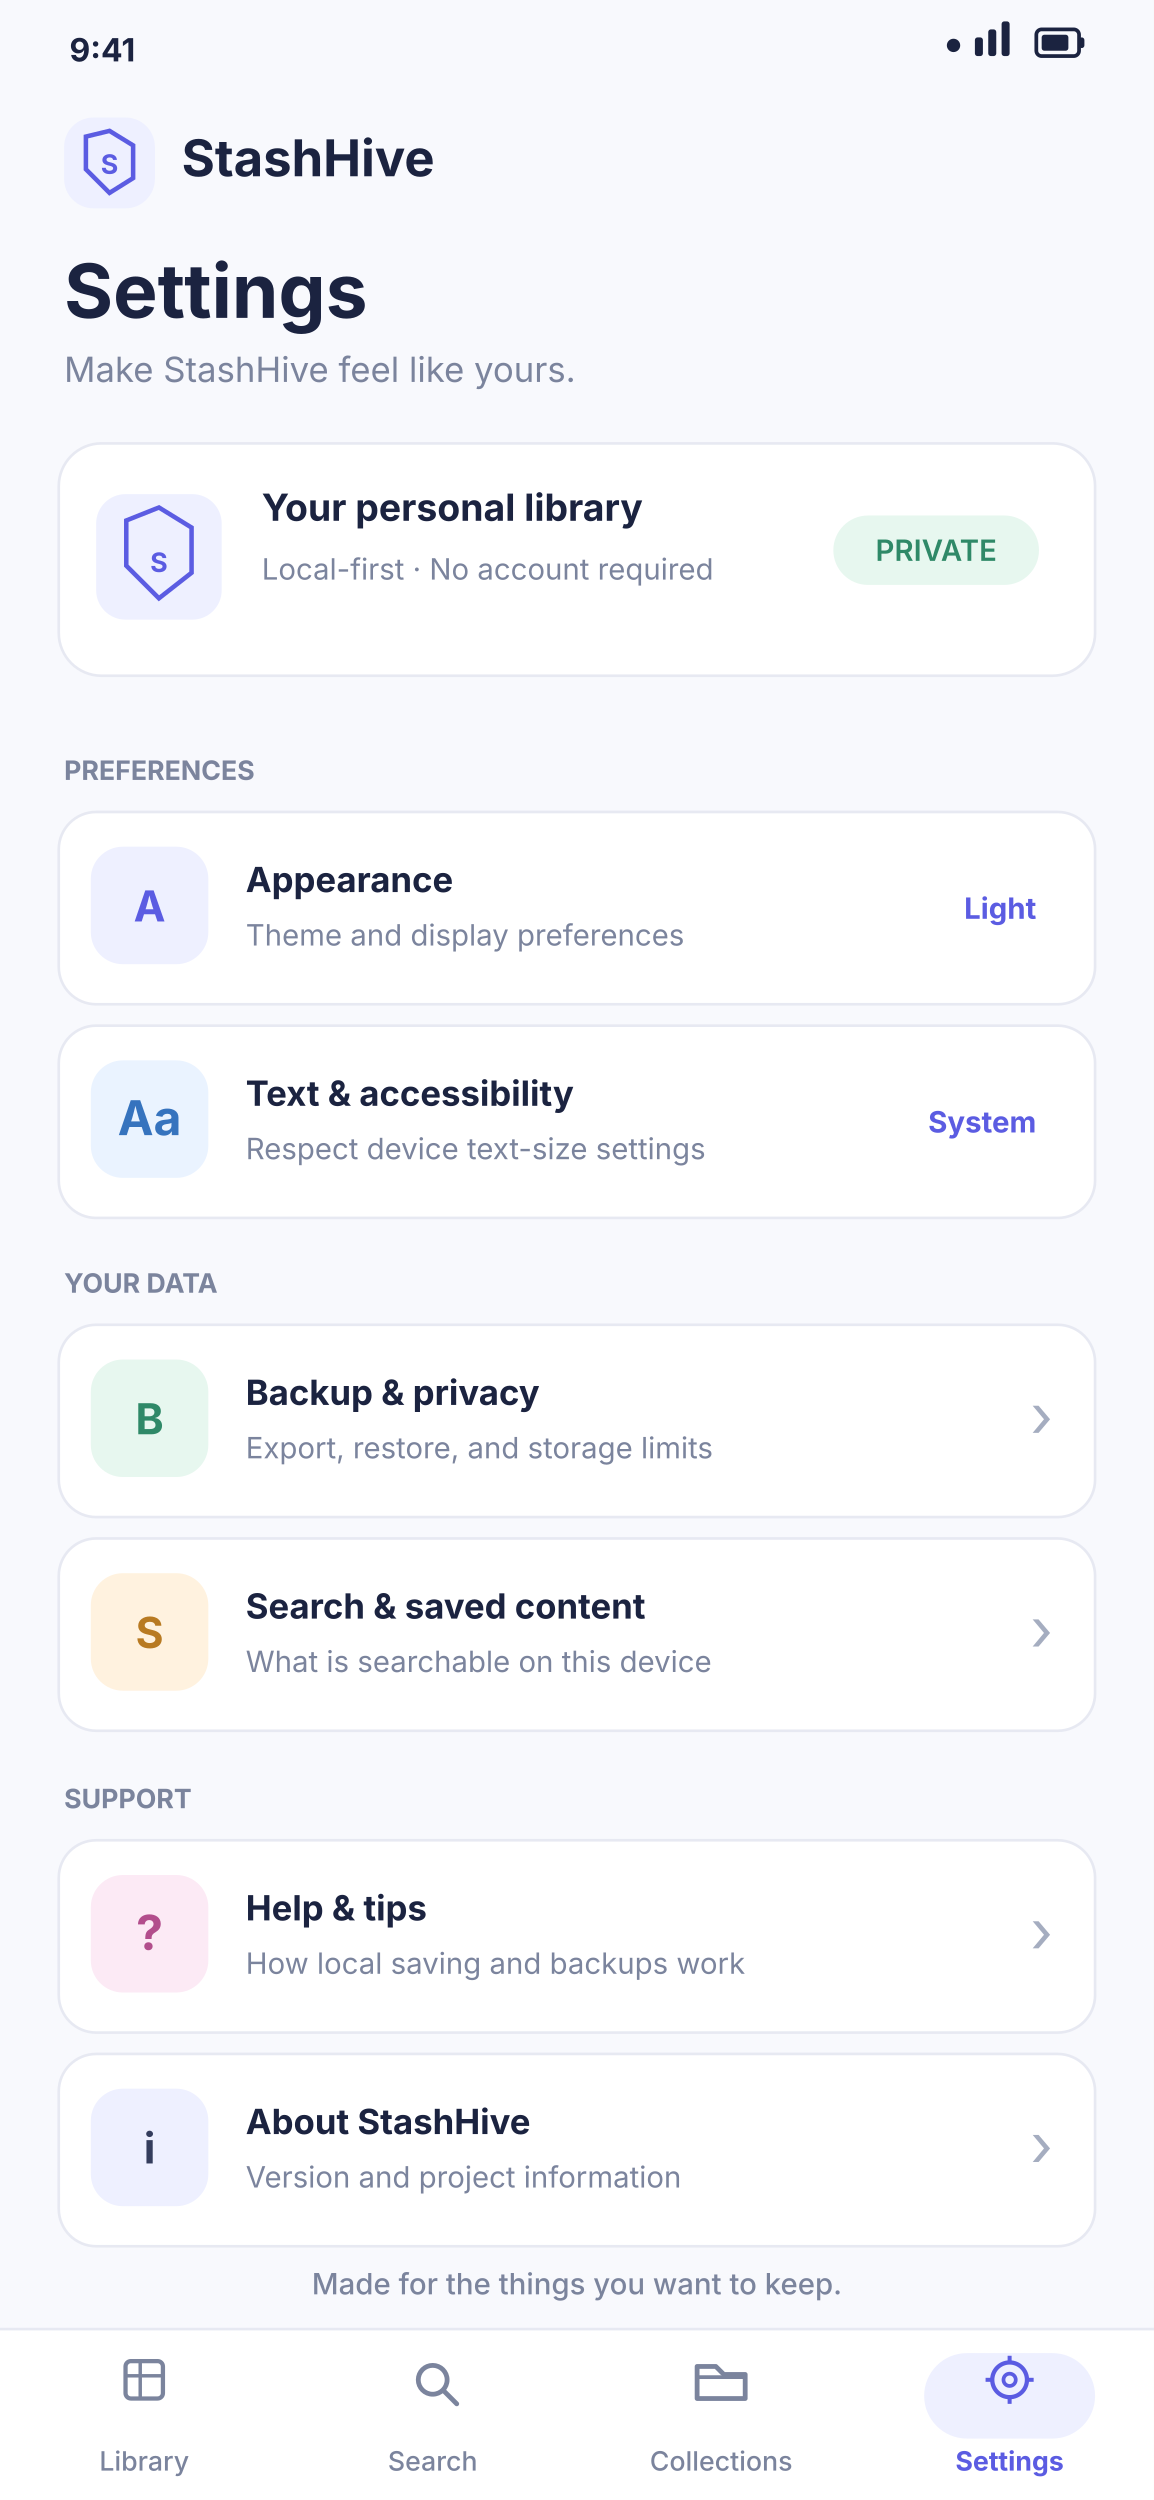
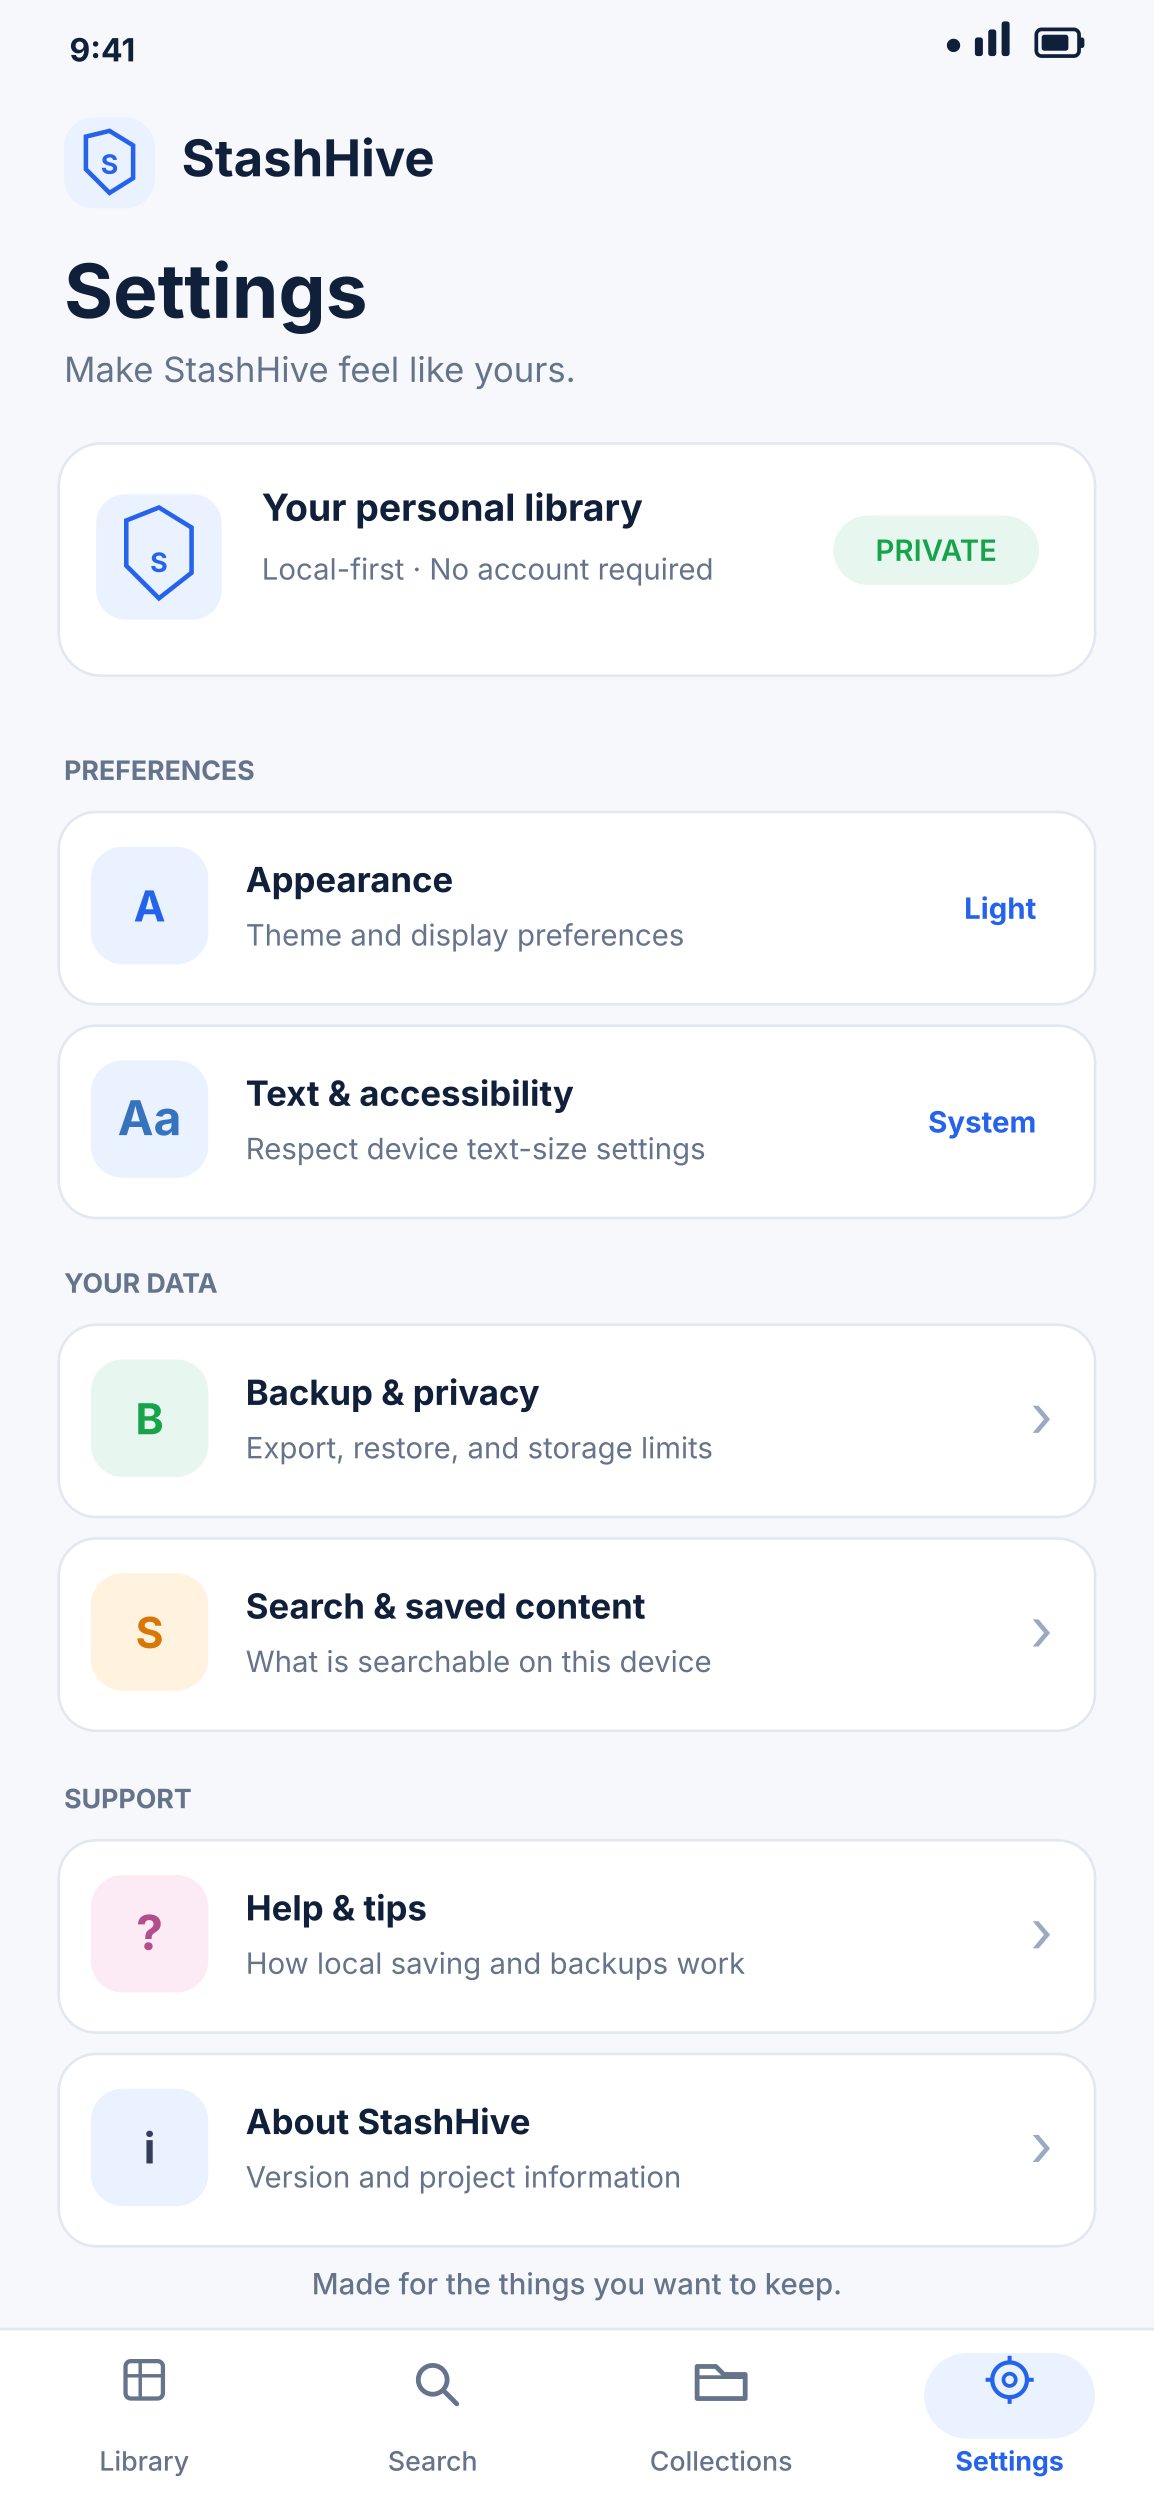
<svg xmlns="http://www.w3.org/2000/svg" width="432" height="936" viewBox="0 0 432 936">
  <defs>
    <linearGradient id="im" x1="0" y1="0" x2="1" y2="1">
-       <stop stop-color="#D4DEFF" />
+       <stop stop-color="#D6E7FD" />
      <stop offset="1" stop-color="#A9E1D7" />
    </linearGradient>
    <linearGradient id="im2" x1="0" y1="0" x2="1" y2="1">
      <stop stop-color="#FBE7D1" />
-       <stop offset="1" stop-color="#DBD9FF" />
+       <stop offset="1" stop-color="#EAF2FF" />
    </linearGradient>
  </defs>
-   <rect x="0" y="0" width="432" height="936" rx="0" fill="#F8F9FD" />
-   <text x="26" y="23" font-family="Inter,Arial,sans-serif" font-size="12" font-weight="650" fill="#1B2340" text-anchor="start">9:41</text>
-   <circle cx="357" cy="17" r="2.5" fill="#1B2340" />
-   <rect x="365" y="14" width="3" height="7" rx="1" fill="#1B2340" />
-   <rect x="370" y="11" width="3" height="10" rx="1" fill="#1B2340" />
-   <rect x="375" y="8" width="3" height="13" rx="1" fill="#1B2340" />
-   <rect x="388" y="11" width="16" height="10" rx="2" fill="none" stroke="#1B2340" stroke-width="1.4" />
-   <rect x="404" y="14" width="2" height="4" rx="1" fill="#1B2340" />
-   <rect x="390" y="13" width="10" height="6" rx="1" fill="#1B2340" />
-   <rect x="24" y="44" width="34" height="34" rx="11" fill="#EEF0FF" />
-   <path d="M41 49l8.84 5.44v12.24L41 72.22l-8.84-8.84v-12.24z" stroke="#5B5CE2" stroke-width="1.7" fill="none" />
-   <text x="41" y="65.08" font-family="Inter,Arial,sans-serif" font-size="10" font-weight="700" fill="#5B5CE2" text-anchor="middle">S</text>
-   <text x="68" y="66" font-family="Inter,Arial,sans-serif" font-size="19" font-weight="750" fill="#1B2340" text-anchor="start">StashHive</text>
-   <text x="24" y="119" font-family="Inter,Arial,sans-serif" font-size="28" font-weight="750" fill="#1B2340" text-anchor="start">Settings</text>
-   <text x="24" y="143" font-family="Inter,Arial,sans-serif" font-size="13" font-weight="400" fill="#7B849D" text-anchor="start">Make StashHive feel like yours.</text>
-   <rect x="22" y="166" width="388" height="87" rx="16" fill="#FFFFFF" stroke="#E7E9F2" stroke-width="1" />
-   <rect x="36" y="185" width="47" height="47" rx="11" fill="#EEF0FF" />
-   <path d="M59.5 190l12.22 7.52v16.92L59.5 224.01l-12.22-12.22v-16.92z" stroke="#5B5CE2" stroke-width="1.7" fill="none" />
-   <text x="59.5" y="214.14" font-family="Inter,Arial,sans-serif" font-size="10" font-weight="700" fill="#5B5CE2" text-anchor="middle">S</text>
-   <text x="98" y="195" font-family="Inter,Arial,sans-serif" font-size="14" font-weight="700" fill="#1B2340" text-anchor="start">Your personal library</text>
-   <text x="98" y="217" font-family="Inter,Arial,sans-serif" font-size="11" font-weight="400" fill="#7B849D" text-anchor="start">Local-first · No account required</text>
+   <rect x="0" y="0" width="432" height="936" rx="0" fill="#F6F8FC" />
+   <text x="26" y="23" font-family="Inter,Arial,sans-serif" font-size="12" font-weight="650" fill="#10203A" text-anchor="start">9:41</text>
+   <circle cx="357" cy="17" r="2.5" fill="#10203A" />
+   <rect x="365" y="14" width="3" height="7" rx="1" fill="#10203A" />
+   <rect x="370" y="11" width="3" height="10" rx="1" fill="#10203A" />
+   <rect x="375" y="8" width="3" height="13" rx="1" fill="#10203A" />
+   <rect x="388" y="11" width="16" height="10" rx="2" fill="none" stroke="#10203A" stroke-width="1.4" />
+   <rect x="404" y="14" width="2" height="4" rx="1" fill="#10203A" />
+   <rect x="390" y="13" width="10" height="6" rx="1" fill="#10203A" />
+   <rect x="24" y="44" width="34" height="34" rx="11" fill="#EAF2FF" />
+   <path d="M41 49l8.84 5.44v12.24L41 72.22l-8.84-8.84v-12.24z" stroke="#2563EB" stroke-width="1.7" fill="none" />
+   <text x="41" y="65.08" font-family="Inter,Arial,sans-serif" font-size="10" font-weight="700" fill="#2563EB" text-anchor="middle">S</text>
+   <text x="68" y="66" font-family="Inter,Arial,sans-serif" font-size="19" font-weight="750" fill="#10203A" text-anchor="start">StashHive</text>
+   <text x="24" y="119" font-family="Inter,Arial,sans-serif" font-size="28" font-weight="750" fill="#10203A" text-anchor="start">Settings</text>
+   <text x="24" y="143" font-family="Inter,Arial,sans-serif" font-size="13" font-weight="400" fill="#65738B" text-anchor="start">Make StashHive feel like yours.</text>
+   <rect x="22" y="166" width="388" height="87" rx="16" fill="#FFFFFF" stroke="#E3E8F0" stroke-width="1" />
+   <rect x="36" y="185" width="47" height="47" rx="11" fill="#EAF2FF" />
+   <path d="M59.5 190l12.22 7.52v16.92L59.5 224.01l-12.22-12.22v-16.92z" stroke="#2563EB" stroke-width="1.7" fill="none" />
+   <text x="59.5" y="214.14" font-family="Inter,Arial,sans-serif" font-size="10" font-weight="700" fill="#2563EB" text-anchor="middle">S</text>
+   <text x="98" y="195" font-family="Inter,Arial,sans-serif" font-size="14" font-weight="700" fill="#10203A" text-anchor="start">Your personal library</text>
+   <text x="98" y="217" font-family="Inter,Arial,sans-serif" font-size="11" font-weight="400" fill="#65738B" text-anchor="start">Local-first · No account required</text>
  <rect x="312" y="193" width="77" height="26" rx="13" fill="#E7F7EF" />
-   <text x="350.5" y="210" font-family="Inter,Arial,sans-serif" font-size="11" font-weight="600" fill="#2F8968" text-anchor="middle">PRIVATE</text>
-   <text x="24" y="292" font-family="Inter,Arial,sans-serif" font-size="10" font-weight="750" fill="#7B849D" text-anchor="start">PREFERENCES</text>
-   <rect x="22" y="304" width="388" height="72" rx="14" fill="#FFFFFF" stroke="#E7E9F2" stroke-width="1" />
-   <rect x="34" y="317" width="44" height="44" rx="12" fill="#EEF0FF" />
-   <text x="56" y="345" font-family="Inter,Arial,sans-serif" font-size="16" font-weight="650" fill="#5B5CE2" text-anchor="middle">A</text>
-   <text x="92" y="334" font-family="Inter,Arial,sans-serif" font-size="13" font-weight="650" fill="#1B2340" text-anchor="start">Appearance</text>
-   <text x="92" y="354" font-family="Inter,Arial,sans-serif" font-size="11" font-weight="400" fill="#7B849D" text-anchor="start">Theme and display preferences</text>
-   <text x="388" y="344" font-family="Inter,Arial,sans-serif" font-size="11" font-weight="650" fill="#5B5CE2" text-anchor="end">Light</text>
-   <rect x="22" y="384" width="388" height="72" rx="14" fill="#FFFFFF" stroke="#E7E9F2" stroke-width="1" />
-   <rect x="34" y="397" width="44" height="44" rx="12" fill="#EAF3FF" />
+   <text x="350.5" y="210" font-family="Inter,Arial,sans-serif" font-size="11" font-weight="600" fill="#16A34A" text-anchor="middle">PRIVATE</text>
+   <text x="24" y="292" font-family="Inter,Arial,sans-serif" font-size="10" font-weight="750" fill="#65738B" text-anchor="start">PREFERENCES</text>
+   <rect x="22" y="304" width="388" height="72" rx="14" fill="#FFFFFF" stroke="#E3E8F0" stroke-width="1" />
+   <rect x="34" y="317" width="44" height="44" rx="12" fill="#EAF2FF" />
+   <text x="56" y="345" font-family="Inter,Arial,sans-serif" font-size="16" font-weight="650" fill="#2563EB" text-anchor="middle">A</text>
+   <text x="92" y="334" font-family="Inter,Arial,sans-serif" font-size="13" font-weight="650" fill="#10203A" text-anchor="start">Appearance</text>
+   <text x="92" y="354" font-family="Inter,Arial,sans-serif" font-size="11" font-weight="400" fill="#65738B" text-anchor="start">Theme and display preferences</text>
+   <text x="388" y="344" font-family="Inter,Arial,sans-serif" font-size="11" font-weight="650" fill="#2563EB" text-anchor="end">Light</text>
+   <rect x="22" y="384" width="388" height="72" rx="14" fill="#FFFFFF" stroke="#E3E8F0" stroke-width="1" />
+   <rect x="34" y="397" width="44" height="44" rx="12" fill="#EAF2FF" />
  <text x="56" y="425" font-family="Inter,Arial,sans-serif" font-size="18" font-weight="650" fill="#3673BE" text-anchor="middle">Aa</text>
-   <text x="92" y="414" font-family="Inter,Arial,sans-serif" font-size="13" font-weight="650" fill="#1B2340" text-anchor="start">Text &amp; accessibility</text>
-   <text x="92" y="434" font-family="Inter,Arial,sans-serif" font-size="11" font-weight="400" fill="#7B849D" text-anchor="start">Respect device text-size settings</text>
-   <text x="388" y="424" font-family="Inter,Arial,sans-serif" font-size="11" font-weight="650" fill="#5B5CE2" text-anchor="end">System</text>
-   <text x="24" y="484" font-family="Inter,Arial,sans-serif" font-size="10" font-weight="750" fill="#7B849D" text-anchor="start">YOUR DATA</text>
-   <rect x="22" y="496" width="388" height="72" rx="14" fill="#FFFFFF" stroke="#E7E9F2" stroke-width="1" />
+   <text x="92" y="414" font-family="Inter,Arial,sans-serif" font-size="13" font-weight="650" fill="#10203A" text-anchor="start">Text &amp; accessibility</text>
+   <text x="92" y="434" font-family="Inter,Arial,sans-serif" font-size="11" font-weight="400" fill="#65738B" text-anchor="start">Respect device text-size settings</text>
+   <text x="388" y="424" font-family="Inter,Arial,sans-serif" font-size="11" font-weight="650" fill="#2563EB" text-anchor="end">System</text>
+   <text x="24" y="484" font-family="Inter,Arial,sans-serif" font-size="10" font-weight="750" fill="#65738B" text-anchor="start">YOUR DATA</text>
+   <rect x="22" y="496" width="388" height="72" rx="14" fill="#FFFFFF" stroke="#E3E8F0" stroke-width="1" />
  <rect x="34" y="509" width="44" height="44" rx="12" fill="#E7F7EF" />
-   <text x="56" y="537" font-family="Inter,Arial,sans-serif" font-size="16" font-weight="650" fill="#2F8968" text-anchor="middle">B</text>
-   <text x="92" y="526" font-family="Inter,Arial,sans-serif" font-size="13" font-weight="650" fill="#1B2340" text-anchor="start">Backup &amp; privacy</text>
-   <text x="92" y="546" font-family="Inter,Arial,sans-serif" font-size="11" font-weight="400" fill="#7B849D" text-anchor="start">Export, restore, and storage limits</text>
-   <text x="390" y="538" font-family="Inter,Arial,sans-serif" font-size="22" font-weight="400" fill="#A5ADC0" text-anchor="middle">›</text>
-   <rect x="22" y="576" width="388" height="72" rx="14" fill="#FFFFFF" stroke="#E7E9F2" stroke-width="1" />
+   <text x="56" y="537" font-family="Inter,Arial,sans-serif" font-size="16" font-weight="650" fill="#16A34A" text-anchor="middle">B</text>
+   <text x="92" y="526" font-family="Inter,Arial,sans-serif" font-size="13" font-weight="650" fill="#10203A" text-anchor="start">Backup &amp; privacy</text>
+   <text x="92" y="546" font-family="Inter,Arial,sans-serif" font-size="11" font-weight="400" fill="#65738B" text-anchor="start">Export, restore, and storage limits</text>
+   <text x="390" y="538" font-family="Inter,Arial,sans-serif" font-size="22" font-weight="400" fill="#9AAAC0" text-anchor="middle">›</text>
+   <rect x="22" y="576" width="388" height="72" rx="14" fill="#FFFFFF" stroke="#E3E8F0" stroke-width="1" />
  <rect x="34" y="589" width="44" height="44" rx="12" fill="#FFF2DF" />
-   <text x="56" y="617" font-family="Inter,Arial,sans-serif" font-size="16" font-weight="650" fill="#B87A22" text-anchor="middle">S</text>
-   <text x="92" y="606" font-family="Inter,Arial,sans-serif" font-size="13" font-weight="650" fill="#1B2340" text-anchor="start">Search &amp; saved content</text>
-   <text x="92" y="626" font-family="Inter,Arial,sans-serif" font-size="11" font-weight="400" fill="#7B849D" text-anchor="start">What is searchable on this device</text>
-   <text x="390" y="618" font-family="Inter,Arial,sans-serif" font-size="22" font-weight="400" fill="#A5ADC0" text-anchor="middle">›</text>
-   <text x="24" y="677" font-family="Inter,Arial,sans-serif" font-size="10" font-weight="750" fill="#7B849D" text-anchor="start">SUPPORT</text>
-   <rect x="22" y="689" width="388" height="72" rx="14" fill="#FFFFFF" stroke="#E7E9F2" stroke-width="1" />
+   <text x="56" y="617" font-family="Inter,Arial,sans-serif" font-size="16" font-weight="650" fill="#D97706" text-anchor="middle">S</text>
+   <text x="92" y="606" font-family="Inter,Arial,sans-serif" font-size="13" font-weight="650" fill="#10203A" text-anchor="start">Search &amp; saved content</text>
+   <text x="92" y="626" font-family="Inter,Arial,sans-serif" font-size="11" font-weight="400" fill="#65738B" text-anchor="start">What is searchable on this device</text>
+   <text x="390" y="618" font-family="Inter,Arial,sans-serif" font-size="22" font-weight="400" fill="#9AAAC0" text-anchor="middle">›</text>
+   <text x="24" y="677" font-family="Inter,Arial,sans-serif" font-size="10" font-weight="750" fill="#65738B" text-anchor="start">SUPPORT</text>
+   <rect x="22" y="689" width="388" height="72" rx="14" fill="#FFFFFF" stroke="#E3E8F0" stroke-width="1" />
  <rect x="34" y="702" width="44" height="44" rx="12" fill="#FCEAF5" />
  <text x="56" y="730" font-family="Inter,Arial,sans-serif" font-size="18" font-weight="650" fill="#B24E8C" text-anchor="middle">?</text>
-   <text x="92" y="719" font-family="Inter,Arial,sans-serif" font-size="13" font-weight="650" fill="#1B2340" text-anchor="start">Help &amp; tips</text>
-   <text x="92" y="739" font-family="Inter,Arial,sans-serif" font-size="11" font-weight="400" fill="#7B849D" text-anchor="start">How local saving and backups work</text>
-   <text x="390" y="731" font-family="Inter,Arial,sans-serif" font-size="22" font-weight="400" fill="#A5ADC0" text-anchor="middle">›</text>
-   <rect x="22" y="769" width="388" height="72" rx="14" fill="#FFFFFF" stroke="#E7E9F2" stroke-width="1" />
-   <rect x="34" y="782" width="44" height="44" rx="12" fill="#EEF0FF" />
+   <text x="92" y="719" font-family="Inter,Arial,sans-serif" font-size="13" font-weight="650" fill="#10203A" text-anchor="start">Help &amp; tips</text>
+   <text x="92" y="739" font-family="Inter,Arial,sans-serif" font-size="11" font-weight="400" fill="#65738B" text-anchor="start">How local saving and backups work</text>
+   <text x="390" y="731" font-family="Inter,Arial,sans-serif" font-size="22" font-weight="400" fill="#9AAAC0" text-anchor="middle">›</text>
+   <rect x="22" y="769" width="388" height="72" rx="14" fill="#FFFFFF" stroke="#E3E8F0" stroke-width="1" />
+   <rect x="34" y="782" width="44" height="44" rx="12" fill="#EAF2FF" />
  <text x="56" y="810" font-family="Inter,Arial,sans-serif" font-size="16" font-weight="650" fill="#343D5D" text-anchor="middle">i</text>
-   <text x="92" y="799" font-family="Inter,Arial,sans-serif" font-size="13" font-weight="650" fill="#1B2340" text-anchor="start">About StashHive</text>
-   <text x="92" y="819" font-family="Inter,Arial,sans-serif" font-size="11" font-weight="400" fill="#7B849D" text-anchor="start">Version and project information</text>
-   <text x="390" y="811" font-family="Inter,Arial,sans-serif" font-size="22" font-weight="400" fill="#A5ADC0" text-anchor="middle">›</text>
-   <text x="216" y="859" font-family="Inter,Arial,sans-serif" font-size="11" font-weight="450" fill="#7B849D" text-anchor="middle">Made for the things you want to keep.</text>
+   <text x="92" y="799" font-family="Inter,Arial,sans-serif" font-size="13" font-weight="650" fill="#10203A" text-anchor="start">About StashHive</text>
+   <text x="92" y="819" font-family="Inter,Arial,sans-serif" font-size="11" font-weight="400" fill="#65738B" text-anchor="start">Version and project information</text>
+   <text x="390" y="811" font-family="Inter,Arial,sans-serif" font-size="22" font-weight="400" fill="#9AAAC0" text-anchor="middle">›</text>
+   <text x="216" y="859" font-family="Inter,Arial,sans-serif" font-size="11" font-weight="450" fill="#65738B" text-anchor="middle">Made for the things you want to keep.</text>
  <rect x="0" y="872" width="432" height="64" rx="0" fill="#FFFFFF" />
-   <path d="M0 872L432 872" stroke="#E7E9F2" stroke-width="1" fill="none" stroke-linecap="round" />
-   <rect x="47" y="884" width="14" height="14" rx="2" fill="none" stroke="#7B849D" stroke-width="1.6" />
-   <path d="M52.5 884V898M47 889.5H61" stroke="#7B849D" stroke-width="1.3" />
-   <text x="54" y="925" font-family="Inter,Arial,sans-serif" font-size="10" font-weight="450" fill="#7B849D" text-anchor="middle">Library</text>
-   <circle cx="162" cy="891" r="5.4" fill="none" stroke="#7B849D" stroke-width="1.8" />
-   <path d="M166 895L171 900" fill="none" stroke="#7B849D" stroke-width="1.8" stroke-linecap="round" />
-   <text x="162" y="925" font-family="Inter,Arial,sans-serif" font-size="10" font-weight="450" fill="#7B849D" text-anchor="middle">Search</text>
-   <path d="M261 886H268L271 889H279V898H261Z" fill="none" stroke="#7B849D" stroke-width="1.8" stroke-linejoin="round" />
-   <path d="M261 890H279" stroke="#7B849D" stroke-width="1.4" />
-   <text x="270" y="925" font-family="Inter,Arial,sans-serif" font-size="10" font-weight="450" fill="#7B849D" text-anchor="middle">Collections</text>
-   <rect x="346" y="881" width="64" height="32" rx="16" fill="#EEF0FF" />
-   <circle cx="378" cy="891" r="6.5" fill="none" stroke="#5B5CE2" stroke-width="1.6" />
-   <circle cx="378" cy="891" r="2.3" fill="none" stroke="#5B5CE2" stroke-width="1.4" />
-   <path d="M378 882V884.5M378 897.5V900M369 891H371.5M384.5 891H387" stroke="#5B5CE2" stroke-width="1.5" />
-   <text x="378" y="925" font-family="Inter,Arial,sans-serif" font-size="10" font-weight="650" fill="#5B5CE2" text-anchor="middle">Settings</text>
+   <path d="M0 872L432 872" stroke="#E3E8F0" stroke-width="1" fill="none" stroke-linecap="round" />
+   <rect x="47" y="884" width="14" height="14" rx="2" fill="none" stroke="#65738B" stroke-width="1.6" />
+   <path d="M52.5 884V898M47 889.5H61" stroke="#65738B" stroke-width="1.3" />
+   <text x="54" y="925" font-family="Inter,Arial,sans-serif" font-size="10" font-weight="450" fill="#65738B" text-anchor="middle">Library</text>
+   <circle cx="162" cy="891" r="5.4" fill="none" stroke="#65738B" stroke-width="1.8" />
+   <path d="M166 895L171 900" fill="none" stroke="#65738B" stroke-width="1.8" stroke-linecap="round" />
+   <text x="162" y="925" font-family="Inter,Arial,sans-serif" font-size="10" font-weight="450" fill="#65738B" text-anchor="middle">Search</text>
+   <path d="M261 886H268L271 889H279V898H261Z" fill="none" stroke="#65738B" stroke-width="1.8" stroke-linejoin="round" />
+   <path d="M261 890H279" stroke="#65738B" stroke-width="1.4" />
+   <text x="270" y="925" font-family="Inter,Arial,sans-serif" font-size="10" font-weight="450" fill="#65738B" text-anchor="middle">Collections</text>
+   <rect x="346" y="881" width="64" height="32" rx="16" fill="#EAF2FF" />
+   <circle cx="378" cy="891" r="6.5" fill="none" stroke="#2563EB" stroke-width="1.6" />
+   <circle cx="378" cy="891" r="2.3" fill="none" stroke="#2563EB" stroke-width="1.4" />
+   <path d="M378 882V884.5M378 897.5V900M369 891H371.5M384.5 891H387" stroke="#2563EB" stroke-width="1.5" />
+   <text x="378" y="925" font-family="Inter,Arial,sans-serif" font-size="10" font-weight="650" fill="#2563EB" text-anchor="middle">Settings</text>
</svg>
